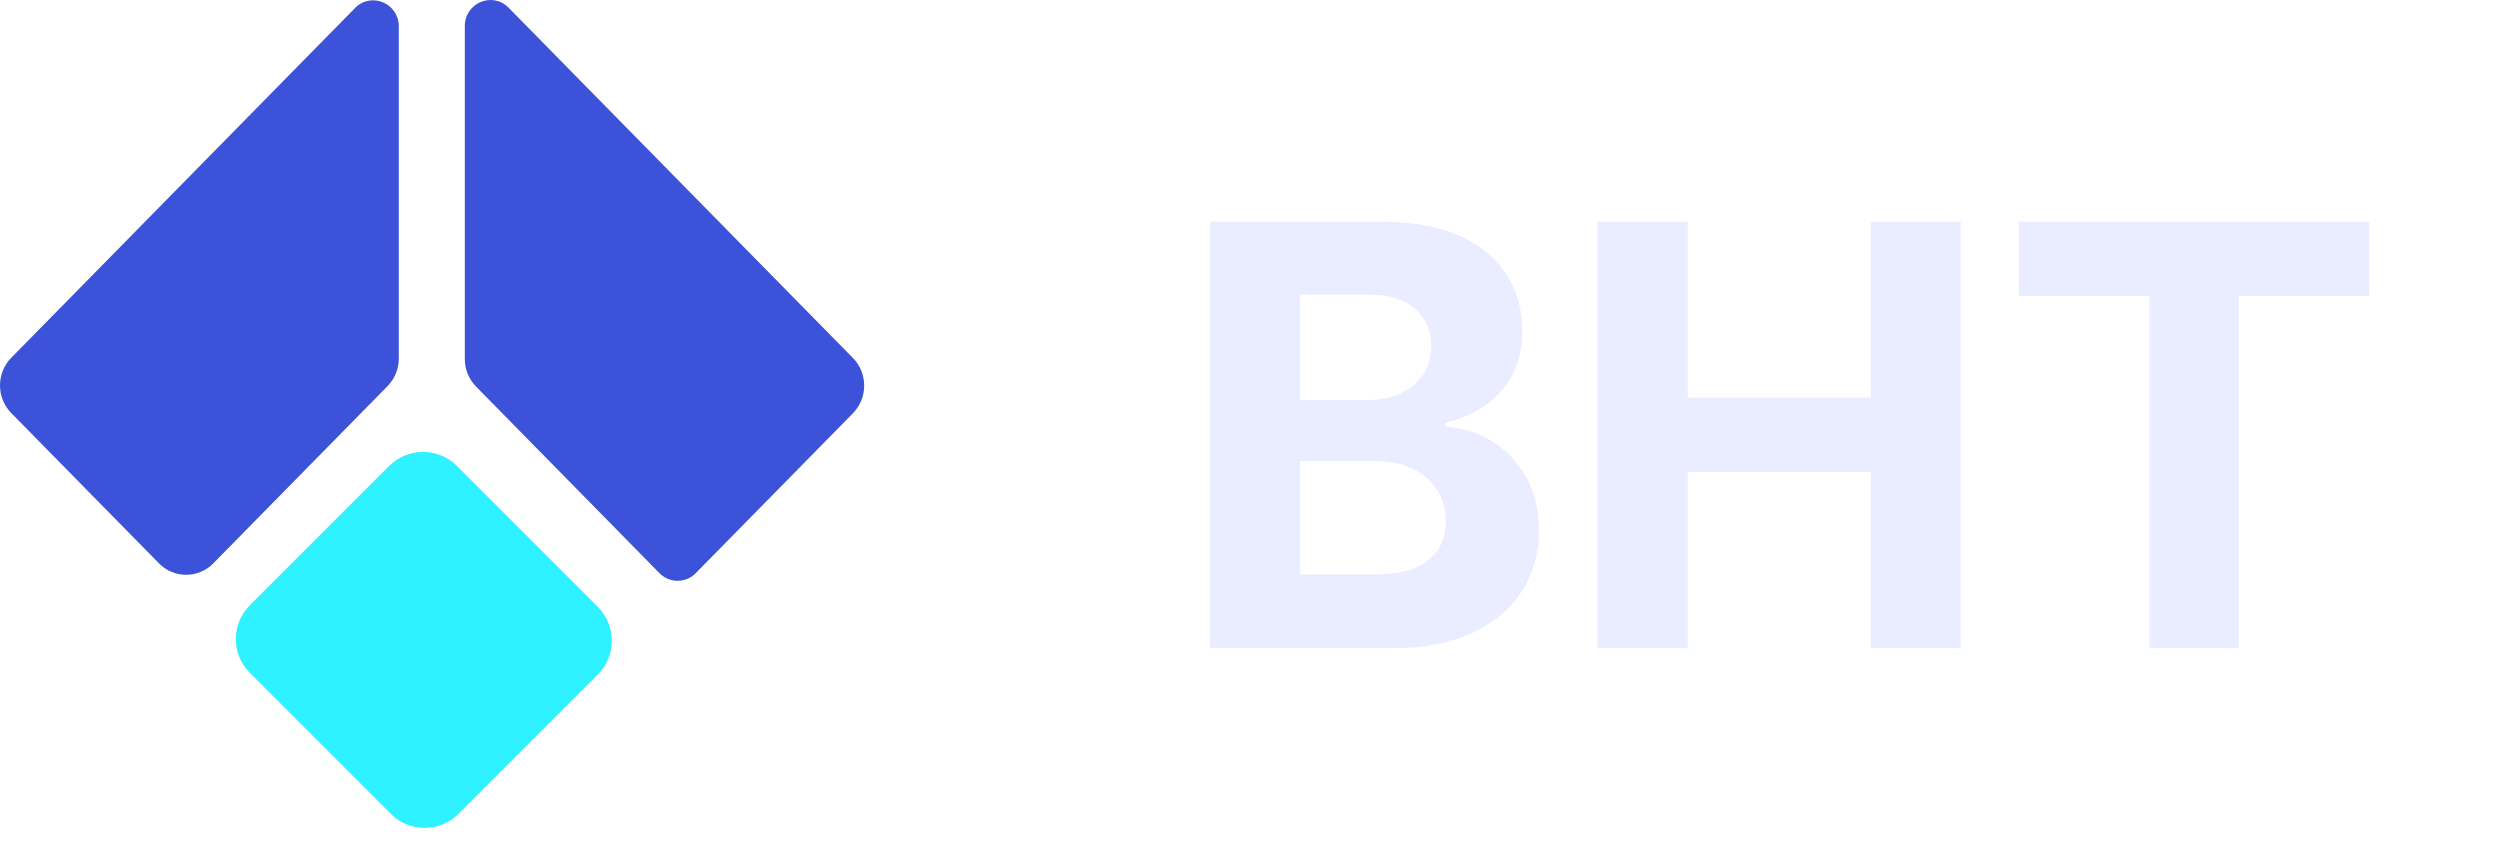
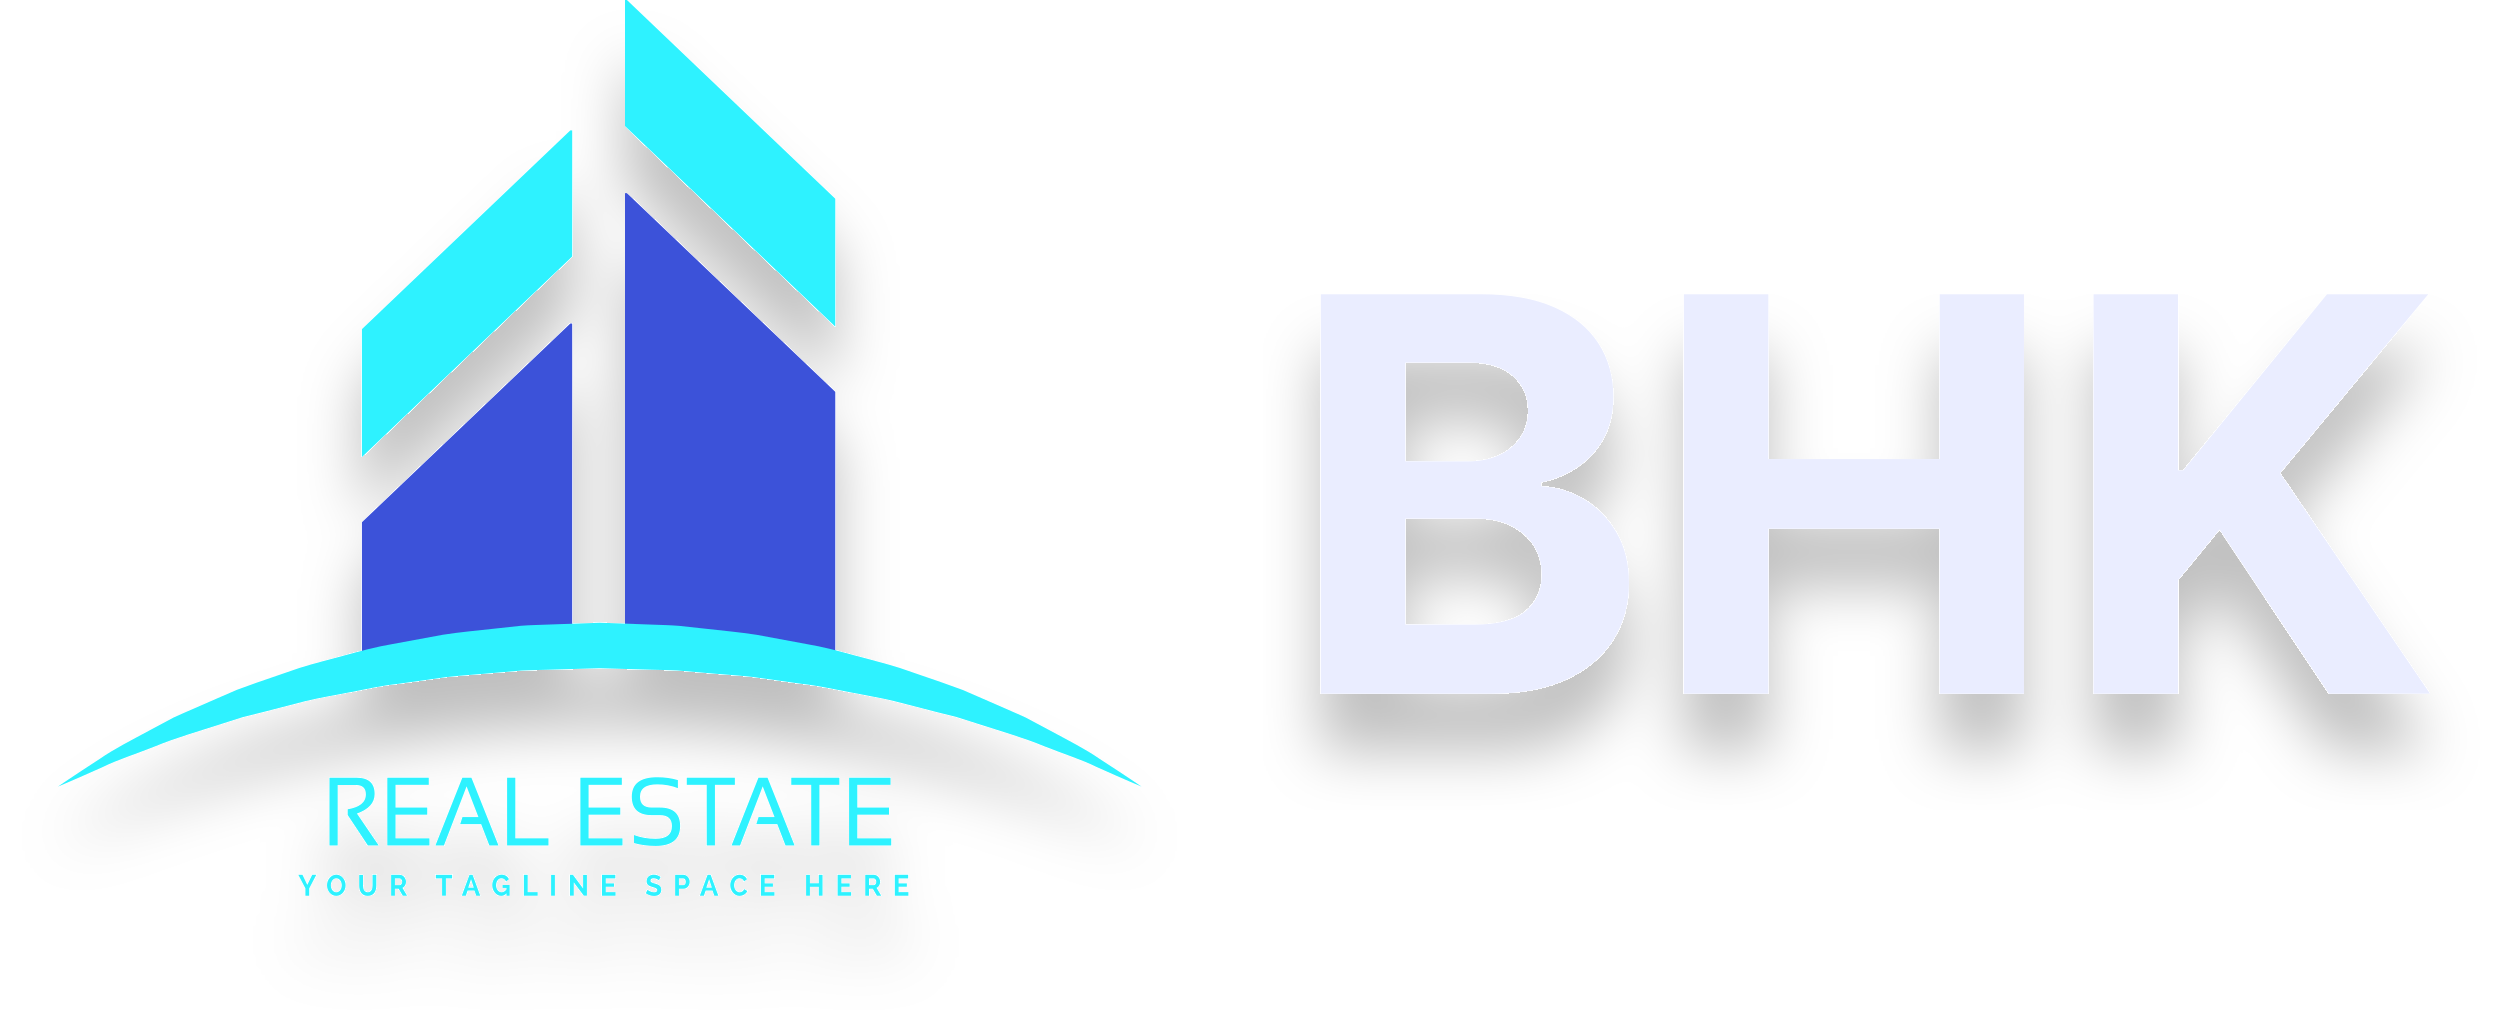
- <svg xmlns="http://www.w3.org/2000/svg" width="162" height="56" viewBox="0 0 162 56" fill="none">
-   <path d="M55.27 23.196C56.243 24.186 56.243 25.79 55.27 26.779L45.083 37.141C44.93 37.298 44.748 37.422 44.546 37.508C44.344 37.593 44.127 37.636 43.908 37.636C43.69 37.636 43.473 37.593 43.271 37.508C43.069 37.422 42.887 37.298 42.734 37.141L30.85 25.052C30.383 24.577 30.12 23.932 30.12 23.26V1.693C30.12 0.188 31.909 -0.566 32.955 0.499L55.269 23.197L55.27 23.196ZM10.301 36.504C10.53 36.739 10.804 36.926 11.107 37.053C11.409 37.181 11.734 37.247 12.062 37.247C12.391 37.247 12.716 37.181 13.018 37.053C13.321 36.926 13.595 36.739 13.824 36.504L25.114 25.019C25.581 24.544 25.843 23.899 25.843 23.227V1.713C25.843 0.208 24.054 -0.546 23.008 0.518L0.73 23.183C-0.243 24.173 -0.243 25.777 0.73 26.767L10.301 36.504Z" fill="#3C52D9" />
-   <path d="M78.402 42V14.364H89.467C91.501 14.364 93.196 14.665 94.555 15.268C95.913 15.87 96.934 16.707 97.618 17.778C98.302 18.839 98.644 20.063 98.644 21.448C98.644 22.528 98.428 23.477 97.996 24.296C97.564 25.105 96.97 25.771 96.215 26.293C95.468 26.805 94.613 27.17 93.651 27.386V27.655C94.703 27.701 95.688 27.997 96.606 28.546C97.532 29.095 98.284 29.864 98.859 30.854C99.435 31.834 99.723 33.004 99.723 34.362C99.723 35.829 99.359 37.138 98.63 38.289C97.91 39.432 96.844 40.336 95.432 41.001C94.019 41.667 92.279 42 90.21 42H78.402ZM84.245 37.223H89.008C90.637 37.223 91.824 36.913 92.571 36.292C93.318 35.662 93.691 34.825 93.691 33.782C93.691 33.017 93.507 32.343 93.138 31.758C92.769 31.173 92.243 30.714 91.559 30.381C90.884 30.049 90.079 29.882 89.144 29.882H84.245V37.223ZM84.245 25.928H88.577C89.377 25.928 90.088 25.789 90.709 25.51C91.338 25.222 91.833 24.817 92.193 24.296C92.562 23.774 92.746 23.148 92.746 22.42C92.746 21.421 92.391 20.616 91.68 20.004C90.979 19.392 89.98 19.087 88.685 19.087H84.245V25.928ZM103.525 42V14.364H109.368V25.766H121.23V14.364H127.059V42H121.23V30.584H109.368V42H103.525ZM130.824 19.181V14.364H153.521V19.181H145.061V42H139.285V19.181H130.824Z" fill="#EAEDFF" />
-   <path d="M25.22 30.191L16.191 39.22C14.981 40.431 14.981 42.393 16.191 43.603L25.327 52.739C26.537 53.949 28.5 53.949 29.71 52.739L38.739 43.71C39.949 42.5 39.949 40.537 38.739 39.327L29.603 30.191C28.393 28.981 26.431 28.981 25.22 30.191Z" fill="#2EF2FF" />
+ <svg xmlns="http://www.w3.org/2000/svg" width="173" height="70" viewBox="0 0 173 70" fill="none">
+   <g filter="url(#filter0_d_6_98)">
+     <path d="M91.402 48V20.363H102.467C104.5 20.363 106.196 20.665 107.554 21.267C108.913 21.87 109.934 22.707 110.618 23.777C111.301 24.839 111.643 26.062 111.643 27.448C111.643 28.527 111.427 29.476 110.995 30.295C110.564 31.105 109.97 31.77 109.214 32.292C108.468 32.805 107.613 33.169 106.65 33.385V33.655C107.703 33.7 108.688 33.997 109.606 34.546C110.532 35.095 111.283 35.864 111.859 36.853C112.435 37.834 112.723 39.003 112.723 40.362C112.723 41.828 112.358 43.137 111.63 44.289C110.91 45.431 109.844 46.335 108.432 47.001C107.019 47.667 105.278 48 103.209 48H91.402ZM97.245 43.223H102.008C103.637 43.223 104.824 42.912 105.571 42.292C106.317 41.662 106.691 40.825 106.691 39.782C106.691 39.017 106.506 38.342 106.138 37.758C105.769 37.173 105.242 36.714 104.559 36.381C103.884 36.048 103.079 35.882 102.143 35.882H97.245V43.223ZM97.245 31.928H101.576C102.377 31.928 103.088 31.788 103.709 31.51C104.338 31.222 104.833 30.817 105.193 30.295C105.562 29.773 105.746 29.148 105.746 28.419C105.746 27.421 105.391 26.616 104.68 26.004C103.978 25.392 102.98 25.086 101.684 25.086H97.245V31.928ZM116.525 48V20.363H122.368V31.766H134.229V20.363H140.059V48H134.229V36.584H122.368V48H116.525ZM144.876 48V20.363H150.719V32.549H151.084L161.029 20.363H168.033L157.777 32.738L168.154 48H161.164L153.594 36.637L150.719 40.146V48H144.876Z" fill="#EAEDFF" />
+   </g>
+   <g filter="url(#filter1_d_6_98)">
+     <path d="M22.8 58.505V53.819H24.671C25.506 53.819 25.923 54.194 25.923 54.943C25.923 55.554 25.515 56.005 24.699 56.297L26.205 58.505H25.456L24.061 56.398V56.002C24.899 55.86 25.318 55.516 25.318 54.97C25.318 54.537 25.085 54.321 24.619 54.321H23.368V58.505H22.8Z" fill="#2EF2FF" />
+     <path d="M29.671 53.819V54.31H27.37V55.883H29.564V56.375H27.37V58.014H29.717V58.505H26.802V53.819L29.671 53.819Z" fill="#2EF2FF" />
+     <path d="M30.72 58.505H30.131L31.994 53.819H32.622L34.494 58.505H33.864L33.297 57.031H31.846L32.002 56.539H33.106L32.287 54.416L30.72 58.505Z" fill="#2EF2FF" />
+     <path d="M35.659 53.819V58.013H37.954V58.505H35.091V53.819H35.659Z" fill="#2EF2FF" />
+     <path d="M43.031 53.819V54.31H40.73V55.883H42.923V56.375H40.73V58.014H43.077V58.505H40.163V53.819L43.031 53.819Z" fill="#2EF2FF" />
+     <path d="M43.874 58.341V57.784C44.335 57.959 44.832 58.045 45.365 58.045C46.119 58.045 46.497 57.751 46.497 57.161C46.497 56.659 46.218 56.407 45.662 56.407H45.098C44.179 56.407 43.721 55.981 43.721 55.129C43.721 54.234 44.307 53.785 45.484 53.785C45.995 53.785 46.471 53.851 46.911 53.982V54.539C46.471 54.365 45.995 54.278 45.484 54.278C44.686 54.278 44.288 54.562 44.288 55.13C44.288 55.632 44.557 55.883 45.098 55.883H45.662C46.597 55.883 47.065 56.309 47.065 57.162C47.065 58.079 46.498 58.538 45.365 58.538C44.833 58.538 44.335 58.473 43.874 58.341Z" fill="#2EF2FF" />
+     <path d="M50.853 53.819V54.31H49.474V58.505H48.906V54.31H47.525V53.819H50.853Z" fill="#2EF2FF" />
+     <path d="M51.212 58.505H50.623L52.484 53.819H53.114L54.985 58.505H54.356L53.789 57.031H52.337L52.494 56.539H53.598L52.779 54.416L51.212 58.505Z" fill="#2EF2FF" />
+     <path d="M58.084 53.819V54.31H56.704V58.505H56.136V54.31H54.756V53.819H58.084Z" fill="#2EF2FF" />
+     <path d="M61.626 53.819V54.31H59.325V55.883H61.519V56.375H59.325V58.014H61.672V58.505H58.758V53.819L61.626 53.819Z" fill="#2EF2FF" />
+     <path d="M20.931 60.538L21.264 61.234L21.604 60.538H21.887L21.396 61.479V61.983H21.134V61.475L20.645 60.538H20.931Z" fill="#2EF2FF" />
+     <path d="M23.269 61.993C23.175 61.993 23.087 61.972 23.009 61.931C22.931 61.889 22.863 61.834 22.805 61.765C22.75 61.696 22.706 61.619 22.675 61.531C22.645 61.443 22.63 61.352 22.63 61.26C22.63 61.163 22.646 61.071 22.678 60.983C22.711 60.895 22.756 60.817 22.814 60.749C22.871 60.681 22.94 60.628 23.018 60.587C23.096 60.547 23.183 60.527 23.276 60.527C23.371 60.527 23.458 60.548 23.537 60.591C23.615 60.634 23.683 60.691 23.738 60.759C23.794 60.828 23.838 60.907 23.868 60.995C23.899 61.083 23.914 61.172 23.914 61.263C23.914 61.36 23.898 61.452 23.866 61.539C23.833 61.627 23.789 61.704 23.731 61.771C23.674 61.838 23.606 61.892 23.528 61.932C23.449 61.972 23.362 61.993 23.269 61.993ZM22.895 61.26C22.895 61.323 22.903 61.384 22.92 61.442C22.937 61.5 22.963 61.551 22.994 61.597C23.027 61.641 23.067 61.677 23.114 61.704C23.16 61.731 23.213 61.745 23.273 61.745C23.334 61.745 23.388 61.731 23.434 61.703C23.48 61.675 23.52 61.638 23.552 61.592C23.584 61.547 23.608 61.494 23.624 61.436C23.64 61.379 23.649 61.32 23.649 61.26C23.649 61.198 23.639 61.138 23.622 61.08C23.604 61.021 23.579 60.97 23.547 60.925C23.514 60.88 23.475 60.845 23.428 60.818C23.382 60.792 23.33 60.778 23.272 60.778C23.211 60.778 23.157 60.792 23.111 60.821C23.065 60.848 23.025 60.885 22.993 60.93C22.96 60.976 22.936 61.027 22.92 61.085C22.903 61.143 22.895 61.201 22.895 61.26Z" fill="#2EF2FF" />
+     <path d="M25.449 61.745C25.512 61.745 25.563 61.731 25.605 61.704C25.648 61.677 25.682 61.642 25.708 61.598C25.734 61.555 25.752 61.505 25.763 61.449C25.774 61.393 25.779 61.334 25.779 61.275V60.538H26.041V61.275C26.041 61.374 26.03 61.468 26.008 61.555C25.986 61.641 25.951 61.717 25.903 61.782C25.856 61.847 25.794 61.899 25.719 61.937C25.644 61.975 25.555 61.994 25.45 61.994C25.342 61.994 25.25 61.974 25.175 61.934C25.099 61.894 25.038 61.842 24.991 61.775C24.944 61.709 24.91 61.633 24.889 61.547C24.868 61.46 24.857 61.369 24.857 61.276V60.539H25.12V61.276C25.12 61.337 25.126 61.395 25.137 61.452C25.148 61.508 25.166 61.557 25.192 61.602C25.218 61.645 25.252 61.68 25.294 61.706C25.336 61.731 25.388 61.745 25.449 61.745Z" fill="#2EF2FF" />
+     <path d="M27.066 61.983V60.538H27.663C27.726 60.538 27.784 60.553 27.836 60.58C27.889 60.608 27.935 60.645 27.973 60.69C28.01 60.736 28.041 60.787 28.062 60.845C28.083 60.902 28.095 60.96 28.095 61.019C28.095 61.112 28.073 61.197 28.029 61.274C27.985 61.35 27.925 61.406 27.85 61.441L28.168 61.983H27.872L27.587 61.499H27.328V61.983L27.066 61.983ZM27.329 61.252H27.658C27.682 61.252 27.704 61.246 27.726 61.234C27.747 61.222 27.765 61.205 27.78 61.185C27.795 61.164 27.807 61.139 27.816 61.11C27.826 61.082 27.83 61.051 27.83 61.019C27.83 60.985 27.825 60.954 27.816 60.925C27.805 60.896 27.792 60.872 27.774 60.85C27.757 60.83 27.737 60.813 27.714 60.802C27.693 60.79 27.671 60.785 27.647 60.785H27.329V61.252Z" fill="#2EF2FF" />
+     <path d="M31.287 60.785H30.856V61.982H30.593V60.785H30.16V60.538H31.286V60.785H31.287Z" fill="#2EF2FF" />
+     <path d="M31.956 61.983L32.489 60.538H32.702L33.233 61.983H32.956L32.832 61.623H32.358L32.234 61.983H31.956ZM32.596 60.841L32.402 61.425H32.785L32.596 60.841Z" fill="#2EF2FF" />
+     <path d="M35.047 61.82C34.943 61.935 34.823 61.993 34.687 61.993C34.6 61.993 34.52 61.972 34.443 61.932C34.367 61.891 34.3 61.836 34.245 61.767C34.188 61.699 34.144 61.62 34.111 61.531C34.079 61.441 34.063 61.348 34.063 61.252C34.063 61.153 34.079 61.059 34.111 60.971C34.144 60.885 34.189 60.808 34.246 60.742C34.304 60.676 34.373 60.624 34.45 60.586C34.528 60.546 34.613 60.527 34.704 60.527C34.828 60.527 34.933 60.556 35.021 60.612C35.108 60.669 35.175 60.747 35.219 60.842L35.023 60.997C34.99 60.925 34.944 60.87 34.887 60.833C34.829 60.794 34.765 60.776 34.696 60.776C34.64 60.776 34.59 60.789 34.544 60.814C34.499 60.84 34.46 60.875 34.428 60.92C34.396 60.965 34.372 61.017 34.354 61.075C34.337 61.133 34.328 61.194 34.328 61.26C34.328 61.328 34.337 61.392 34.357 61.45C34.375 61.51 34.402 61.56 34.437 61.604C34.471 61.648 34.511 61.681 34.557 61.707C34.604 61.733 34.655 61.745 34.711 61.745C34.836 61.745 34.949 61.679 35.048 61.548V61.446H34.776V61.241H35.266V61.983H35.049V61.82H35.047Z" fill="#2EF2FF" />
+     <path d="M36.252 61.983V60.538H36.516V61.737H37.205V61.983H36.252Z" fill="#2EF2FF" />
+     <path d="M38.136 61.983V60.54H38.399V61.983H38.136Z" fill="#2EF2FF" />
+     <path d="M39.705 61.057V61.982H39.442V60.538H39.646L40.351 61.486V60.54H40.614V61.982H40.401L39.705 61.057Z" fill="#2EF2FF" />
+     <path d="M42.596 61.737V61.983H41.657V60.538H42.579V60.785H41.92V61.133H42.489V61.361H41.92V61.738L42.596 61.737Z" fill="#2EF2FF" />
+     <path d="M45.595 60.917C45.586 60.907 45.57 60.894 45.547 60.878C45.523 60.861 45.494 60.846 45.461 60.83C45.428 60.815 45.39 60.802 45.351 60.79C45.312 60.779 45.273 60.774 45.231 60.774C45.16 60.774 45.105 60.789 45.069 60.817C45.034 60.846 45.016 60.886 45.016 60.937C45.016 60.967 45.023 60.992 45.036 61.012C45.049 61.032 45.069 61.049 45.094 61.063C45.12 61.079 45.151 61.092 45.191 61.105C45.23 61.117 45.274 61.13 45.325 61.143C45.391 61.162 45.451 61.183 45.505 61.205C45.559 61.225 45.604 61.253 45.642 61.286C45.68 61.318 45.709 61.358 45.729 61.403C45.749 61.449 45.76 61.504 45.76 61.57C45.76 61.648 45.746 61.713 45.718 61.768C45.691 61.824 45.654 61.868 45.608 61.902C45.564 61.936 45.51 61.96 45.449 61.976C45.388 61.991 45.324 62 45.258 62C45.158 62 45.056 61.983 44.958 61.951C44.859 61.918 44.77 61.873 44.691 61.813L44.807 61.571C44.819 61.584 44.839 61.599 44.869 61.619C44.899 61.638 44.934 61.658 44.975 61.677C45.015 61.696 45.06 61.714 45.11 61.727C45.16 61.74 45.21 61.747 45.262 61.747C45.407 61.747 45.479 61.698 45.479 61.598C45.479 61.566 45.471 61.539 45.455 61.518C45.438 61.496 45.415 61.476 45.384 61.461C45.353 61.444 45.316 61.43 45.274 61.415C45.23 61.402 45.182 61.388 45.129 61.372C45.064 61.354 45.008 61.332 44.96 61.31C44.913 61.288 44.873 61.262 44.841 61.232C44.809 61.202 44.786 61.167 44.77 61.126C44.754 61.085 44.746 61.037 44.746 60.982C44.746 60.909 44.759 60.843 44.784 60.786C44.809 60.729 44.845 60.682 44.89 60.644C44.935 60.606 44.987 60.578 45.047 60.558C45.107 60.538 45.17 60.528 45.239 60.528C45.335 60.528 45.422 60.543 45.502 60.576C45.582 60.607 45.652 60.646 45.712 60.688L45.595 60.917Z" fill="#2EF2FF" />
+     <path d="M46.72 61.983V60.538H47.294C47.356 60.538 47.413 60.553 47.467 60.58C47.519 60.608 47.564 60.645 47.602 60.69C47.641 60.736 47.67 60.787 47.692 60.845C47.713 60.902 47.724 60.96 47.724 61.019C47.724 61.08 47.713 61.139 47.694 61.197C47.674 61.255 47.645 61.305 47.608 61.35C47.571 61.395 47.527 61.43 47.475 61.457C47.423 61.485 47.366 61.499 47.303 61.499H46.983V61.983H46.72ZM46.983 61.252H47.288C47.336 61.252 47.376 61.232 47.409 61.189C47.441 61.147 47.457 61.09 47.457 61.019C47.457 60.982 47.452 60.949 47.443 60.92C47.432 60.891 47.419 60.866 47.403 60.846C47.386 60.825 47.367 60.809 47.344 60.8C47.322 60.789 47.299 60.785 47.276 60.785H46.982L46.983 61.252Z" fill="#2EF2FF" />
+     <path d="M48.431 61.983L48.964 60.538H49.177L49.708 61.983H49.431L49.307 61.623H48.833L48.708 61.983H48.431ZM49.071 60.841L48.877 61.425H49.26L49.071 60.841Z" fill="#2EF2FF" />
+     <path d="M50.535 61.25C50.535 61.162 50.549 61.075 50.578 60.989C50.607 60.903 50.649 60.826 50.706 60.758C50.76 60.69 50.828 60.636 50.908 60.594C50.989 60.551 51.08 60.531 51.183 60.531C51.304 60.531 51.407 60.56 51.496 60.618C51.584 60.676 51.649 60.753 51.691 60.846L51.489 60.994C51.474 60.954 51.454 60.919 51.429 60.891C51.406 60.863 51.379 60.842 51.351 60.825C51.322 60.809 51.293 60.797 51.262 60.789C51.231 60.782 51.202 60.777 51.174 60.777C51.112 60.777 51.057 60.792 51.011 60.821C50.964 60.849 50.925 60.886 50.894 60.932C50.862 60.978 50.839 61.029 50.823 61.086C50.808 61.143 50.8 61.202 50.8 61.258C50.8 61.322 50.809 61.383 50.827 61.442C50.845 61.501 50.871 61.553 50.904 61.597C50.938 61.643 50.978 61.678 51.026 61.705C51.073 61.732 51.125 61.746 51.181 61.746C51.21 61.746 51.24 61.742 51.27 61.733C51.301 61.725 51.33 61.713 51.359 61.695C51.387 61.677 51.414 61.655 51.438 61.627C51.461 61.599 51.481 61.566 51.497 61.526L51.712 61.658C51.691 61.712 51.662 61.76 51.623 61.801C51.584 61.843 51.54 61.878 51.491 61.906C51.442 61.935 51.39 61.956 51.335 61.972C51.28 61.987 51.226 61.994 51.173 61.994C51.078 61.994 50.992 61.972 50.915 61.929C50.837 61.885 50.769 61.828 50.713 61.759C50.656 61.689 50.613 61.61 50.581 61.521C50.551 61.433 50.535 61.343 50.535 61.25Z" fill="#2EF2FF" />
+     <path d="M53.592 61.737V61.983H52.654V60.538H53.575V60.785H52.916V61.133H53.486V61.361H52.916V61.738L53.592 61.737Z" fill="#2EF2FF" />
+     <path d="M56.92 60.538V61.983H56.659V61.367H56.046V61.983H55.783V60.538H56.046V61.123H56.659V60.538H56.92Z" fill="#2EF2FF" />
+     <path d="M58.902 61.737V61.983H57.963V60.538H58.885V60.785H58.226V61.133H58.795V61.361H58.226V61.738L58.902 61.737Z" fill="#2EF2FF" />
+     <path d="M59.876 61.983V60.538H60.474C60.537 60.538 60.594 60.553 60.647 60.58C60.699 60.608 60.744 60.645 60.783 60.69C60.821 60.736 60.851 60.787 60.872 60.845C60.894 60.902 60.905 60.96 60.905 61.019C60.905 61.112 60.883 61.197 60.839 61.274C60.795 61.35 60.736 61.406 60.66 61.441L60.979 61.983H60.681L60.397 61.499H60.138V61.983L59.876 61.983ZM60.138 61.252H60.467C60.492 61.252 60.514 61.246 60.535 61.234C60.556 61.222 60.575 61.205 60.59 61.185C60.605 61.164 60.617 61.139 60.626 61.11C60.635 61.082 60.639 61.051 60.639 61.019C60.639 60.985 60.635 60.954 60.625 60.925C60.614 60.896 60.601 60.872 60.584 60.85C60.567 60.83 60.546 60.813 60.524 60.802C60.503 60.79 60.48 60.785 60.457 60.785H60.138V61.252Z" fill="#2EF2FF" />
+     <path d="M62.86 61.737V61.983H61.921V60.538H62.843V60.785H62.184V61.133H62.754V61.361H62.184V61.738L62.86 61.737Z" fill="#2EF2FF" />
+     <path d="M57.801 45.488V27.115C50.897 20.531 46.421 16.262 43.382 13.364H43.25V45.488H57.801Z" fill="#3C52D9" />
+     <path d="M43.382 0H43.25V8.726C46.291 11.625 50.794 15.92 57.801 22.603V13.752C50.896 7.167 46.42 2.899 43.382 0Z" fill="#2EF2FF" />
+     <path d="M39.596 45.488V22.387H39.464C36.424 25.285 31.949 29.554 25.045 36.139V45.488H39.596Z" fill="#3C52D9" />
+     <path d="M25.045 22.775V31.627C32.052 24.944 36.555 20.649 39.596 17.75V9.023H39.464C36.424 11.921 31.949 16.19 25.045 22.775Z" fill="#2EF2FF" />
+     <path d="M79 54.436C79 54.436 77.851 53.959 75.862 53.065C74.879 52.573 73.633 52.188 72.246 51.635C70.868 51.06 69.254 50.602 67.517 50.04C67.083 49.903 66.641 49.759 66.189 49.616C65.73 49.502 65.263 49.387 64.789 49.268C63.842 49.024 62.865 48.772 61.859 48.512C60.853 48.268 59.803 48.106 58.74 47.89C57.675 47.695 56.595 47.439 55.477 47.323C54.366 47.168 53.236 47.008 52.092 46.849C50.947 46.718 49.782 46.659 48.61 46.547C48.026 46.498 47.438 46.446 46.848 46.395C46.259 46.365 45.666 46.365 45.072 46.344C43.884 46.31 42.693 46.276 41.5 46.242C40.304 46.277 39.107 46.31 37.916 46.346C37.315 46.367 36.711 46.37 36.119 46.4C35.533 46.45 34.95 46.5 34.37 46.55C33.206 46.662 32.051 46.724 30.908 46.853C29.765 47.013 28.636 47.171 27.524 47.327C26.406 47.442 25.327 47.7 24.262 47.896C23.198 48.11 22.15 48.273 21.141 48.517C20.136 48.776 19.159 49.03 18.212 49.274C17.738 49.392 17.271 49.507 16.812 49.622C16.361 49.765 15.918 49.906 15.484 50.045C13.748 50.606 12.135 51.065 10.751 51.641C9.358 52.195 8.11 52.584 7.135 53.069C5.154 53.957 4 54.437 4 54.437C4 54.437 5.052 53.712 6.933 52.493C7.86 51.845 9.053 51.242 10.41 50.509C10.751 50.328 11.102 50.139 11.464 49.946C11.646 49.85 11.829 49.752 12.015 49.651C12.204 49.566 12.398 49.479 12.592 49.391C13.379 49.048 14.203 48.688 15.065 48.311C15.496 48.123 15.937 47.933 16.386 47.738C16.842 47.573 17.307 47.405 17.78 47.234C18.73 46.907 19.714 46.569 20.725 46.221C21.741 45.896 22.799 45.646 23.876 45.344C24.953 45.049 26.056 44.752 27.191 44.563C28.325 44.354 29.478 44.14 30.645 43.925C31.819 43.74 33.02 43.637 34.228 43.501C34.831 43.434 35.438 43.368 36.046 43.304C36.649 43.255 37.247 43.249 37.848 43.223C39.062 43.179 40.281 43.136 41.5 43.093C42.724 43.137 43.946 43.181 45.165 43.225C45.774 43.249 46.383 43.259 46.988 43.309C47.591 43.374 48.194 43.439 48.793 43.504C49.992 43.641 51.185 43.746 52.356 43.928C53.522 44.144 54.675 44.358 55.809 44.568C56.944 44.755 58.046 45.055 59.124 45.349C60.2 45.65 61.259 45.9 62.275 46.225C63.284 46.573 64.268 46.912 65.219 47.239C65.692 47.408 66.158 47.578 66.614 47.742C67.063 47.937 67.504 48.128 67.935 48.315C68.796 48.692 69.621 49.052 70.405 49.395C70.602 49.483 70.795 49.57 70.985 49.656C71.17 49.757 71.355 49.854 71.537 49.951C71.9 50.145 72.252 50.334 72.594 50.515C73.955 51.25 75.151 51.856 76.07 52.498C77.942 53.71 79 54.436 79 54.436Z" fill="#2EF2FF" />
+   </g>
+   <defs>
+     <filter id="filter0_d_6_98" x="87.402" y="20.363" width="84.752" height="35.636" filterUnits="userSpaceOnUse" color-interpolation-filters="sRGB">
+       <feFlood flood-opacity="0" result="BackgroundImageFix" />
+       <feColorMatrix in="SourceAlpha" type="matrix" values="0 0 0 0 0 0 0 0 0 0 0 0 0 0 0 0 0 0 127 0" result="hardAlpha" />
+       <feOffset dy="4" />
+       <feGaussianBlur stdDeviation="2" />
+       <feComposite in2="hardAlpha" operator="out" />
+       <feColorMatrix type="matrix" values="0 0 0 0 0 0 0 0 0 0 0 0 0 0 0 0 0 0 0.25 0" />
+       <feBlend mode="normal" in2="BackgroundImageFix" result="effect1_dropShadow_6_98" />
+       <feBlend mode="normal" in="SourceGraphic" in2="effect1_dropShadow_6_98" result="shape" />
+     </filter>
+     <filter id="filter1_d_6_98" x="0" y="0" width="83" height="70" filterUnits="userSpaceOnUse" color-interpolation-filters="sRGB">
+       <feFlood flood-opacity="0" result="BackgroundImageFix" />
+       <feColorMatrix in="SourceAlpha" type="matrix" values="0 0 0 0 0 0 0 0 0 0 0 0 0 0 0 0 0 0 127 0" result="hardAlpha" />
+       <feOffset dy="4" />
+       <feGaussianBlur stdDeviation="2" />
+       <feComposite in2="hardAlpha" operator="out" />
+       <feColorMatrix type="matrix" values="0 0 0 0 0 0 0 0 0 0 0 0 0 0 0 0 0 0 0.25 0" />
+       <feBlend mode="normal" in2="BackgroundImageFix" result="effect1_dropShadow_6_98" />
+       <feBlend mode="normal" in="SourceGraphic" in2="effect1_dropShadow_6_98" result="shape" />
+     </filter>
+   </defs>
</svg>
